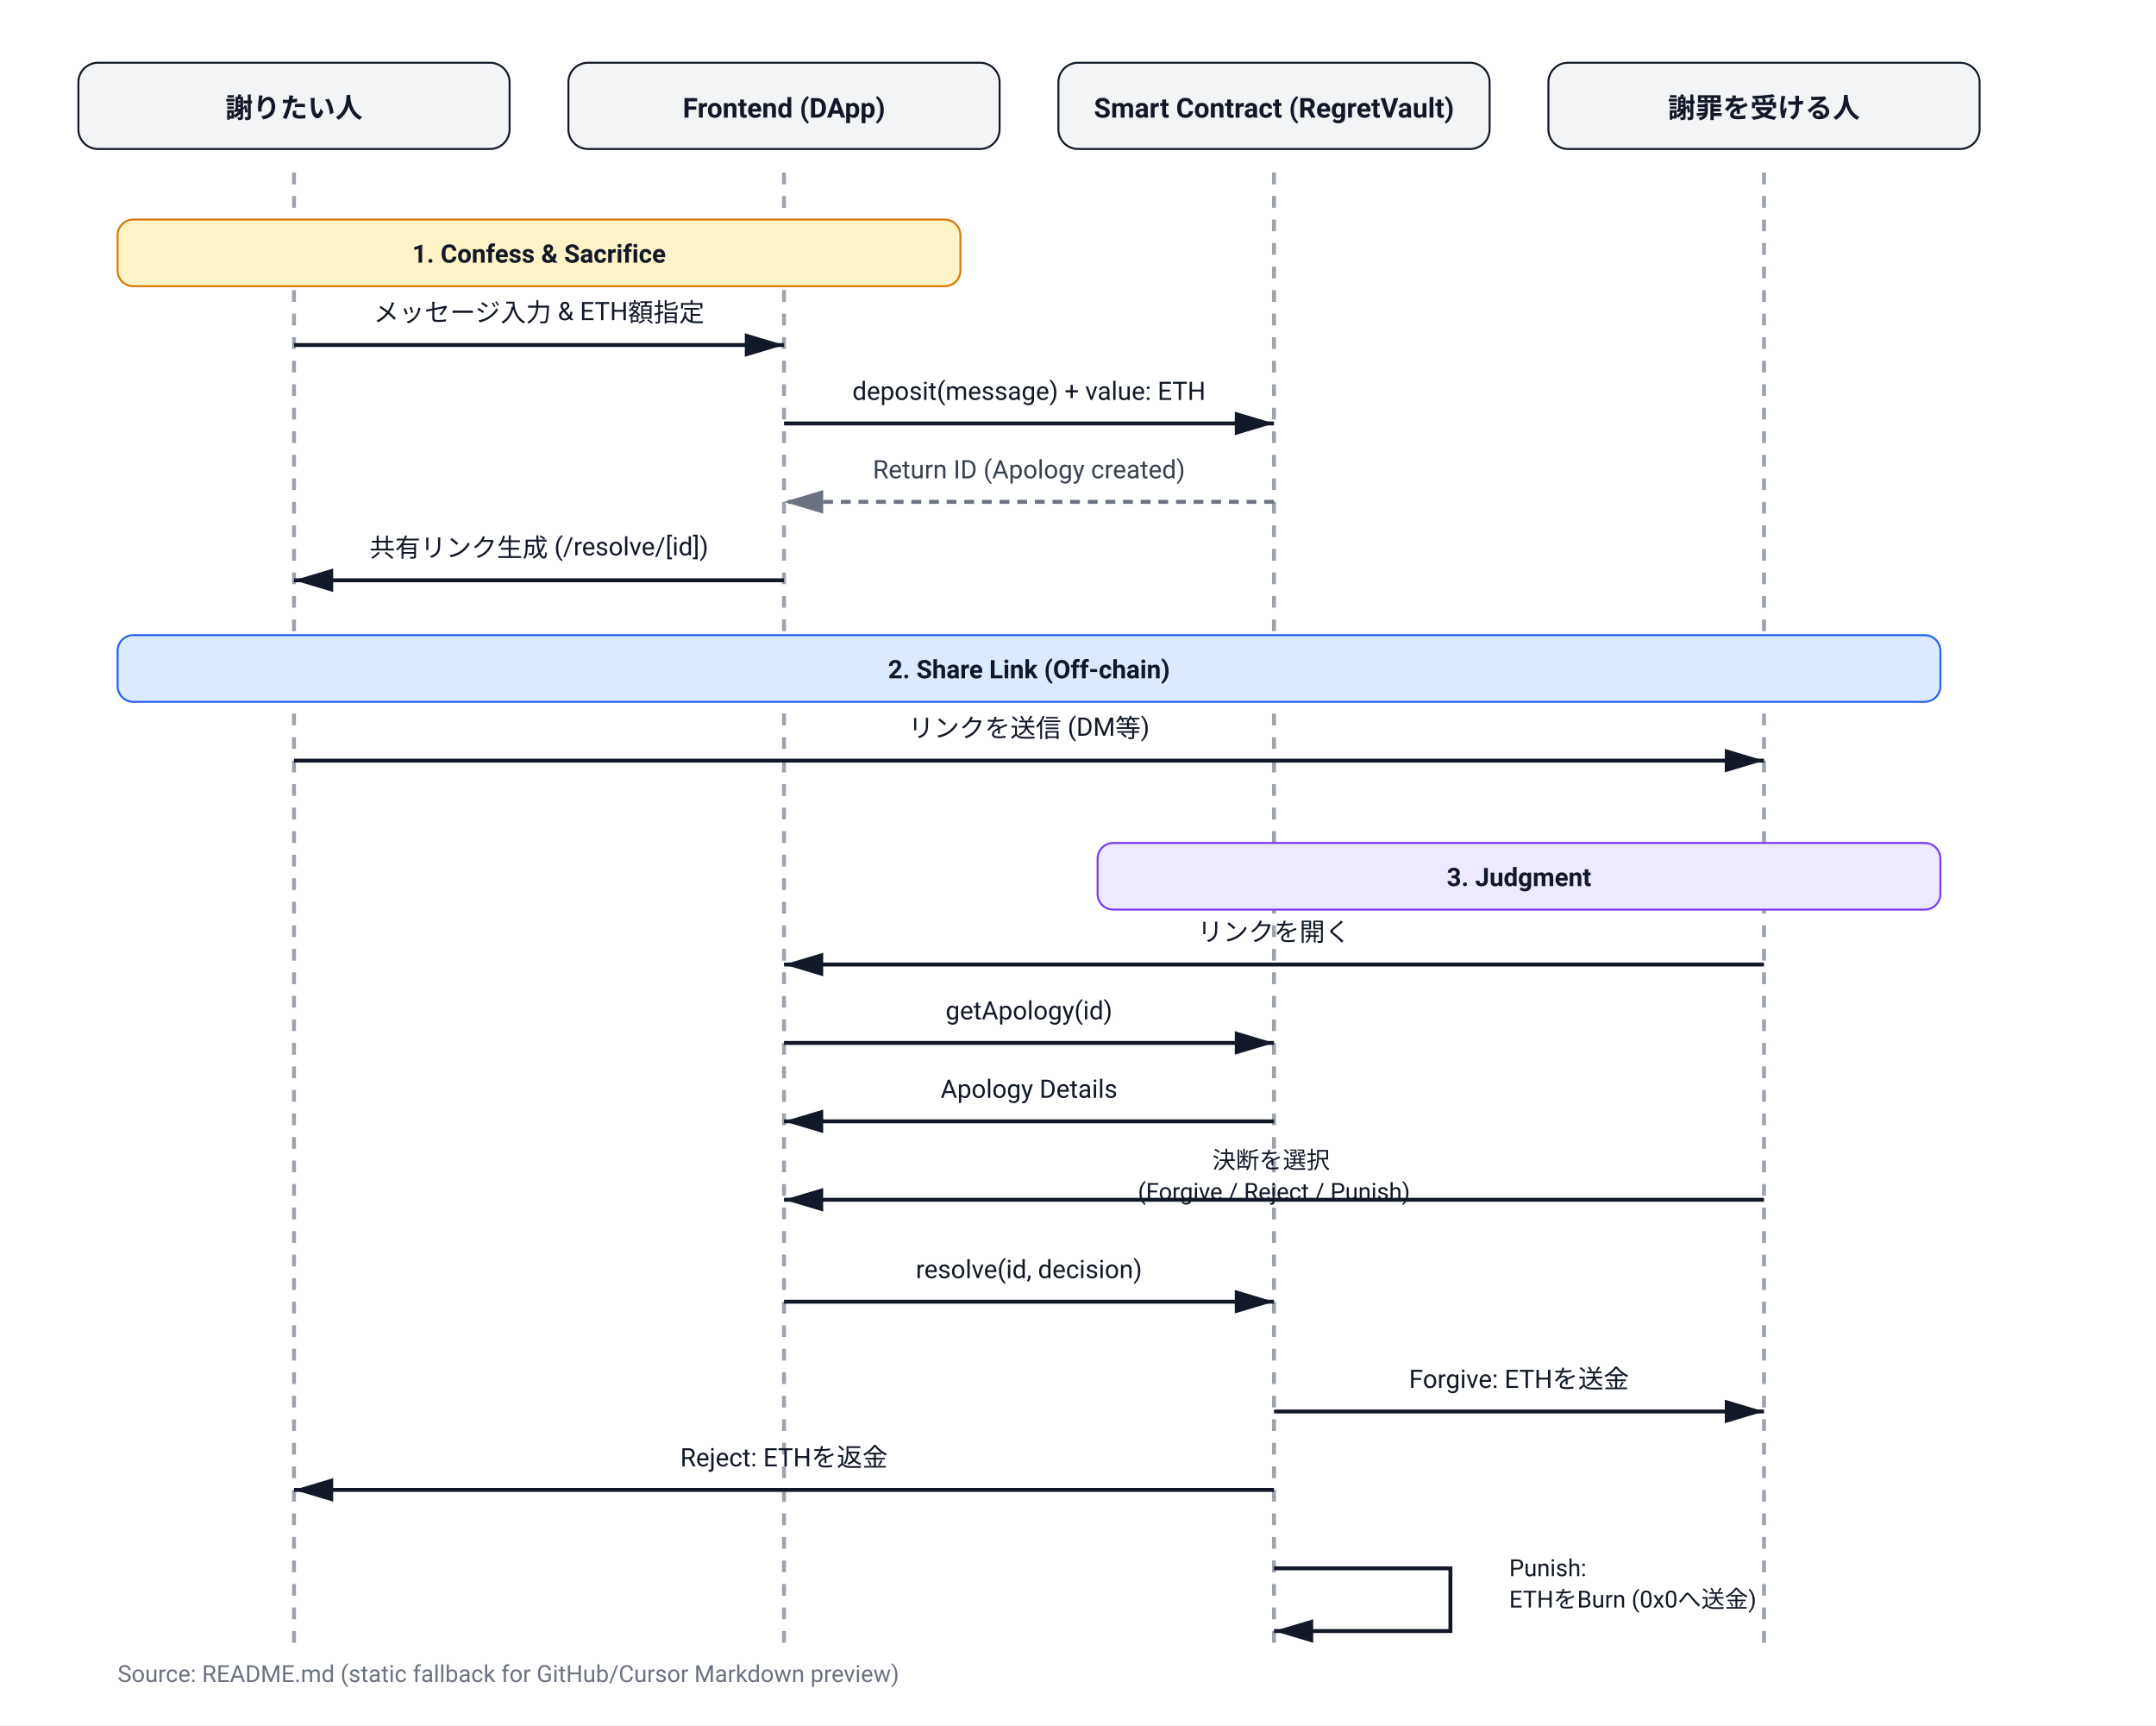
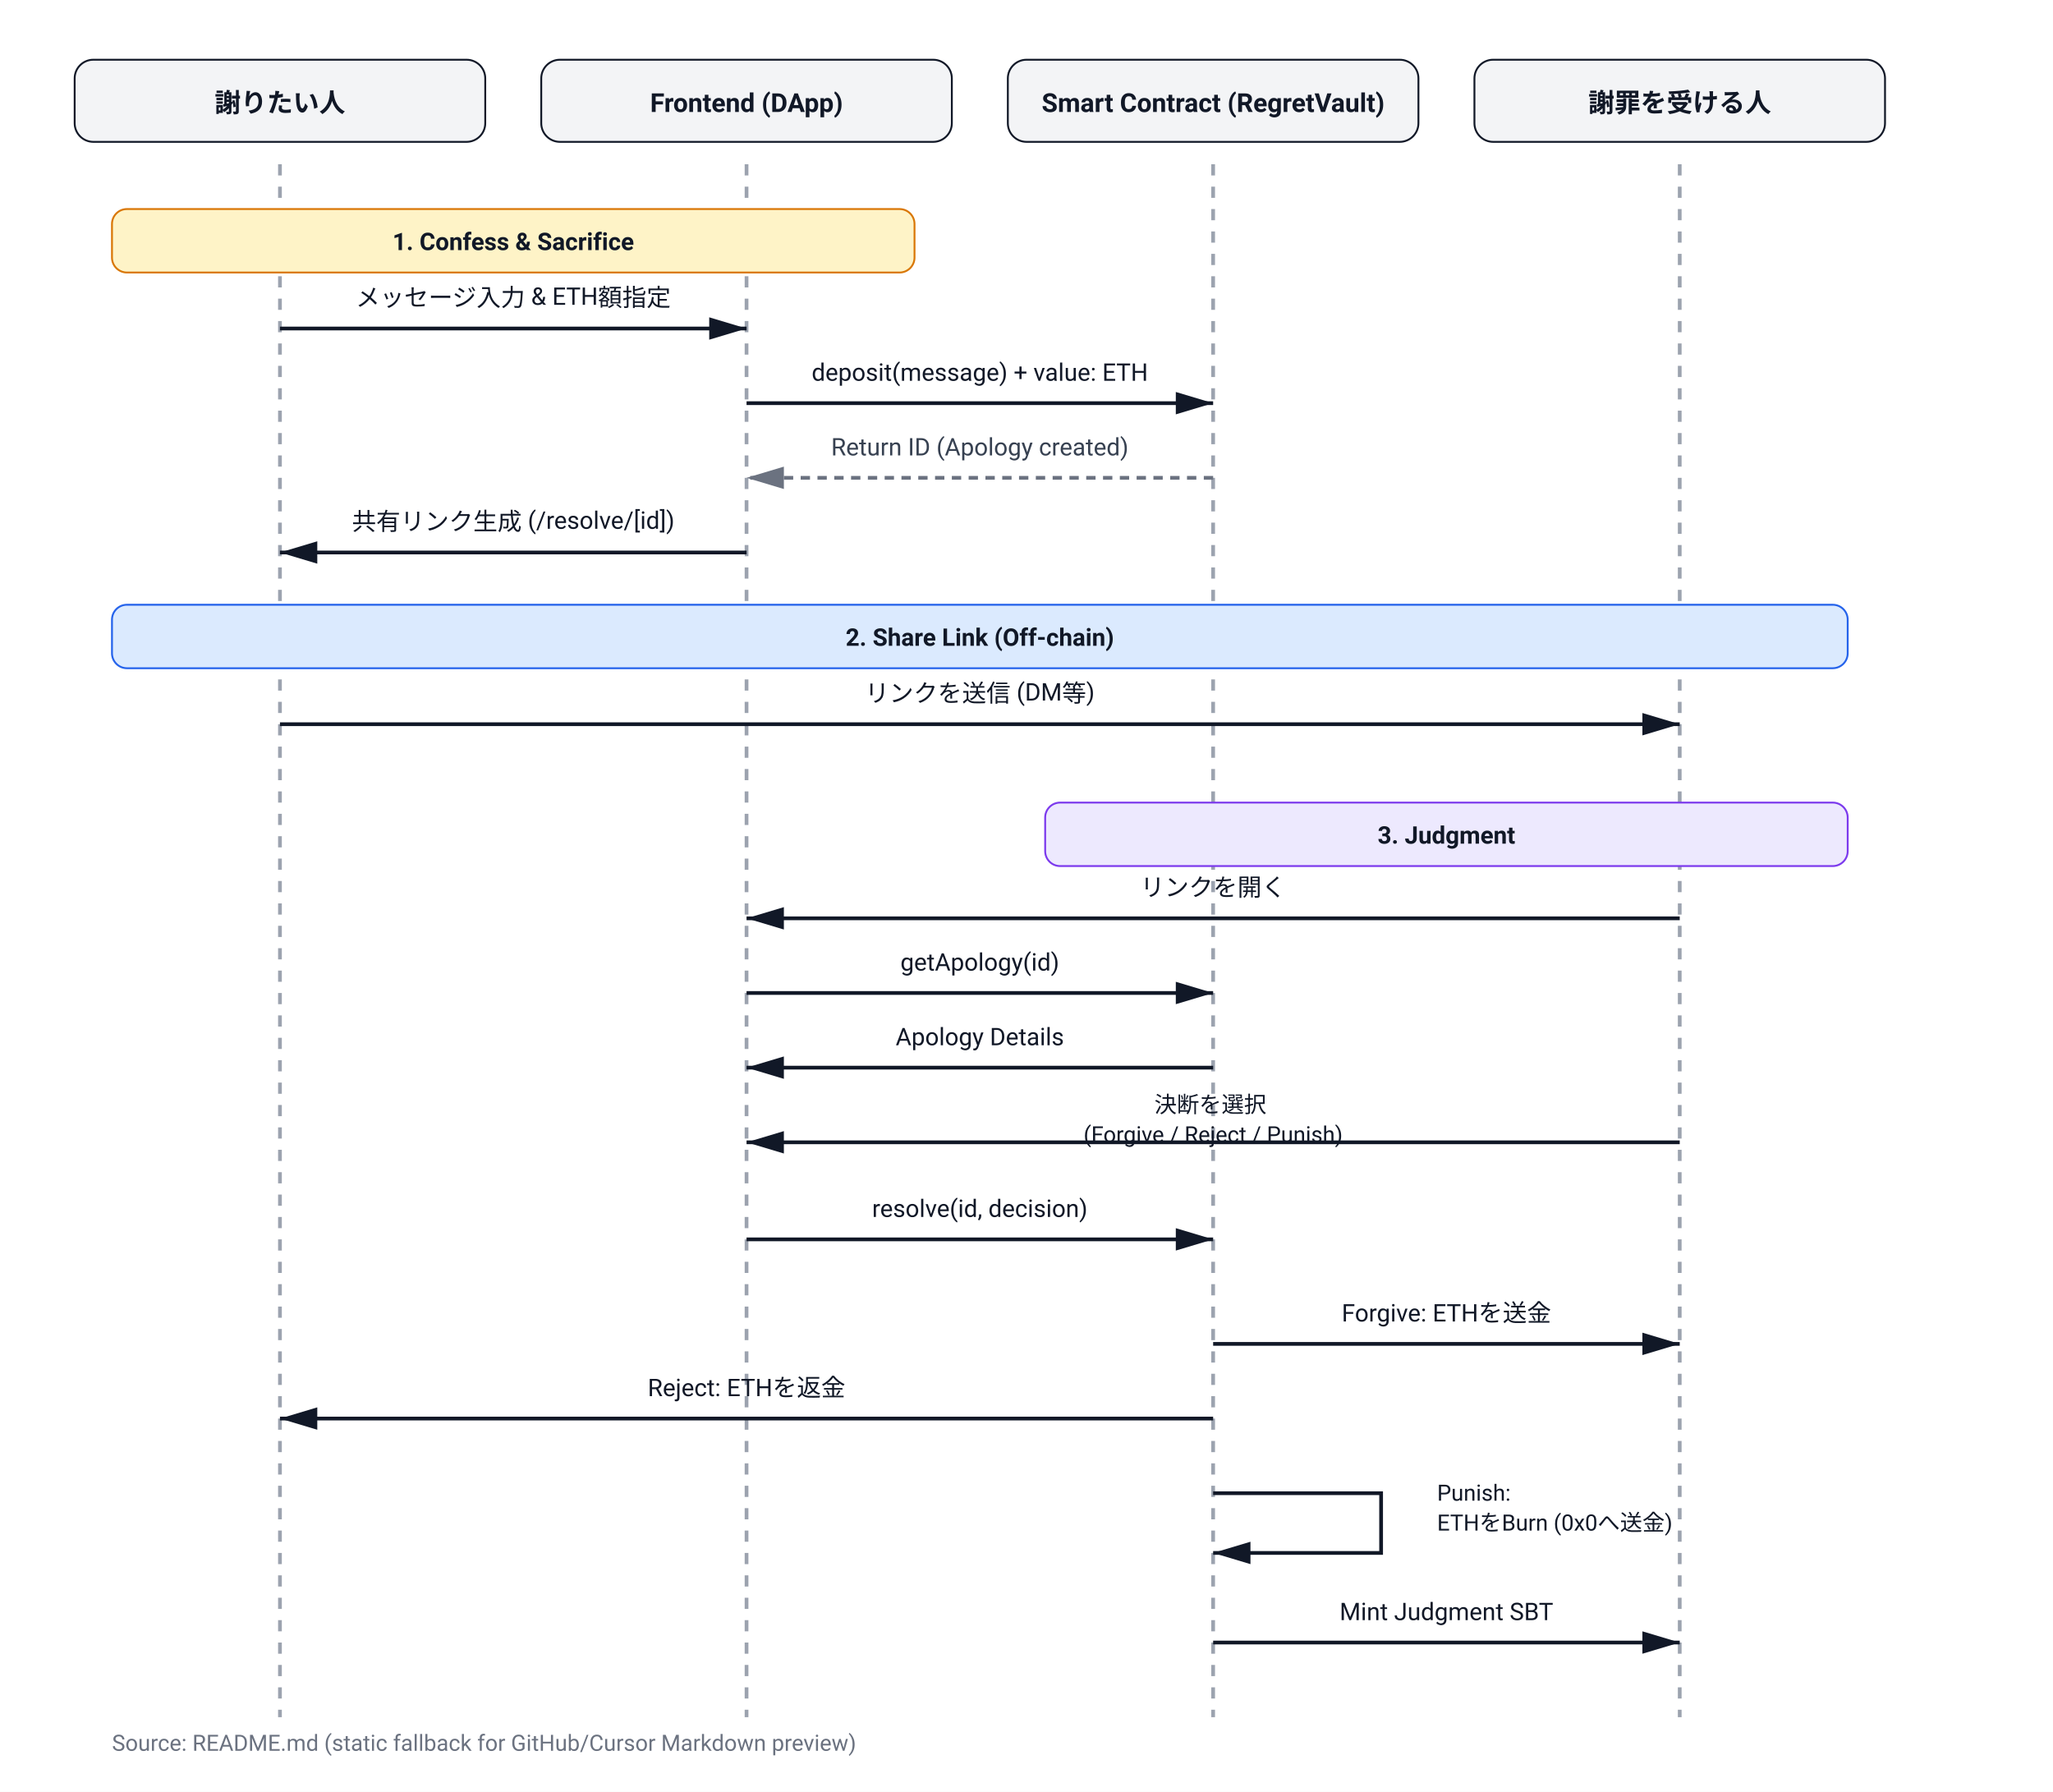
- <svg xmlns="http://www.w3.org/2000/svg" width="1100" height="880" viewBox="0 0 1100 880" role="img" aria-labelledby="title desc">
+ <svg xmlns="http://www.w3.org/2000/svg" width="1100" height="960" viewBox="0 0 1100 960" role="img" aria-labelledby="title desc">
  <defs>
    <marker id="arrow" markerWidth="10" markerHeight="10" refX="10" refY="3" orient="auto" markerUnits="strokeWidth">
      <path d="M0,0 L10,3 L0,6 Z" fill="#111827" />
    </marker>
    <marker id="arrowMuted" markerWidth="10" markerHeight="10" refX="10" refY="3" orient="auto" markerUnits="strokeWidth">
      <path d="M0,0 L10,3 L0,6 Z" fill="#6B7280" />
    </marker>
  </defs>
-   <rect x="0" y="0" width="1100" height="880" fill="#FFFFFF" />
+   <rect x="0" y="0" width="1100" height="960" fill="#FFFFFF" />
  <g font-family="system-ui, -apple-system, Segoe UI, Roboto, Helvetica, Arial, sans-serif" fill="#111827">
    <g>
      <rect x="40" y="32" width="220" height="44" rx="10" fill="#F3F4F6" stroke="#111827" />
      <text x="150" y="60" font-size="14" font-weight="700" text-anchor="middle">謝りたい人</text>
    </g>
    <g>
      <rect x="290" y="32" width="220" height="44" rx="10" fill="#F3F4F6" stroke="#111827" />
      <text x="400" y="60" font-size="14" font-weight="700" text-anchor="middle">Frontend (DApp)</text>
    </g>
    <g>
      <rect x="540" y="32" width="220" height="44" rx="10" fill="#F3F4F6" stroke="#111827" />
      <text x="650" y="60" font-size="14" font-weight="700" text-anchor="middle">Smart Contract (RegretVault)</text>
    </g>
    <g>
      <rect x="790" y="32" width="220" height="44" rx="10" fill="#F3F4F6" stroke="#111827" />
      <text x="900" y="60" font-size="14" font-weight="700" text-anchor="middle">謝罪を受ける人</text>
    </g>
  </g>
  <g stroke="#9CA3AF" stroke-width="2" stroke-dasharray="6 6">
-     <line x1="150" y1="88" x2="150" y2="840" />
-     <line x1="400" y1="88" x2="400" y2="840" />
-     <line x1="650" y1="88" x2="650" y2="840" />
-     <line x1="900" y1="88" x2="900" y2="840" />
+     <line x1="150" y1="88" x2="150" y2="920" />
+     <line x1="400" y1="88" x2="400" y2="920" />
+     <line x1="650" y1="88" x2="650" y2="920" />
+     <line x1="900" y1="88" x2="900" y2="920" />
  </g>
  <g font-family="system-ui, -apple-system, Segoe UI, Roboto, Helvetica, Arial, sans-serif" font-size="13" fill="#111827">
    <g>
      <rect x="60" y="112" width="430" height="34" rx="8" fill="#FEF3C7" stroke="#D97706" />
      <text x="275" y="134" font-weight="700" text-anchor="middle">1. Confess &amp; Sacrifice</text>
    </g>
    <g>
      <rect x="60" y="324" width="930" height="34" rx="8" fill="#DBEAFE" stroke="#2563EB" />
      <text x="525" y="346" font-weight="700" text-anchor="middle">2. Share Link (Off-chain)</text>
    </g>
    <g>
      <rect x="560" y="430" width="430" height="34" rx="8" fill="#EDE9FE" stroke="#7C3AED" />
      <text x="775" y="452" font-weight="700" text-anchor="middle">3. Judgment</text>
    </g>
  </g>
  <g font-family="system-ui, -apple-system, Segoe UI, Roboto, Helvetica, Arial, sans-serif" fill="#111827">
    <line x1="150" y1="176" x2="400" y2="176" stroke="#111827" stroke-width="2" marker-end="url(#arrow)" />
    <text x="275" y="164" font-size="13" text-anchor="middle">メッセージ入力 &amp; ETH額指定</text>
    <line x1="400" y1="216" x2="650" y2="216" stroke="#111827" stroke-width="2" marker-end="url(#arrow)" />
    <text x="525" y="204" font-size="13" text-anchor="middle">deposit(message) + value: ETH</text>
    <line x1="650" y1="256" x2="400" y2="256" stroke="#6B7280" stroke-width="2" stroke-dasharray="5 4" marker-end="url(#arrowMuted)" />
    <text x="525" y="244" font-size="13" fill="#374151" text-anchor="middle">Return ID (Apology created)</text>
    <line x1="400" y1="296" x2="150" y2="296" stroke="#111827" stroke-width="2" marker-end="url(#arrow)" />
    <text x="275" y="284" font-size="13" text-anchor="middle">共有リンク生成 (/resolve/[id])</text>
    <line x1="150" y1="388" x2="900" y2="388" stroke="#111827" stroke-width="2" marker-end="url(#arrow)" />
    <text x="525" y="376" font-size="13" text-anchor="middle">リンクを送信 (DM等)</text>
    <line x1="900" y1="492" x2="400" y2="492" stroke="#111827" stroke-width="2" marker-end="url(#arrow)" />
    <text x="650" y="480" font-size="13" text-anchor="middle">リンクを開く</text>
    <line x1="400" y1="532" x2="650" y2="532" stroke="#111827" stroke-width="2" marker-end="url(#arrow)" />
    <text x="525" y="520" font-size="13" text-anchor="middle">getApology(id)</text>
    <line x1="650" y1="572" x2="400" y2="572" stroke="#111827" stroke-width="2" marker-end="url(#arrow)" />
    <text x="525" y="560" font-size="13" text-anchor="middle">Apology Details</text>
    <line x1="900" y1="612" x2="400" y2="612" stroke="#111827" stroke-width="2" marker-end="url(#arrow)" />
    <text x="650" y="596" font-size="12" text-anchor="middle">
      <tspan x="650" dy="0">決断を選択</tspan>
      <tspan x="650" dy="16">(Forgive / Reject / Punish)</tspan>
    </text>
    <line x1="400" y1="664" x2="650" y2="664" stroke="#111827" stroke-width="2" marker-end="url(#arrow)" />
    <text x="525" y="652" font-size="13" text-anchor="middle">resolve(id, decision)</text>
    <line x1="650" y1="720" x2="900" y2="720" stroke="#111827" stroke-width="2" marker-end="url(#arrow)" />
    <text x="775" y="708" font-size="13" text-anchor="middle">Forgive: ETHを送金</text>
    <line x1="650" y1="760" x2="150" y2="760" stroke="#111827" stroke-width="2" marker-end="url(#arrow)" />
    <text x="400" y="748" font-size="13" text-anchor="middle">Reject: ETHを返金</text>
    <path d="M650 800 H740 V832 H650" fill="none" stroke="#111827" stroke-width="2" marker-end="url(#arrow)" />
    <text x="770" y="804" font-size="12" text-anchor="start">
      <tspan x="770" dy="0">Punish:</tspan>
      <tspan x="770" dy="16">ETHをBurn (0x0へ送金)</tspan>
    </text>
+     <line x1="650" y1="880" x2="900" y2="880" stroke="#111827" stroke-width="2" marker-end="url(#arrow)" />
+     <text x="775" y="868" font-size="13" text-anchor="middle">Mint Judgment SBT</text>
  </g>
-   <text x="60" y="858" font-family="system-ui, -apple-system, Segoe UI, Roboto, Helvetica, Arial, sans-serif" font-size="12" fill="#6B7280">
+   <text x="60" y="938" font-family="system-ui, -apple-system, Segoe UI, Roboto, Helvetica, Arial, sans-serif" font-size="12" fill="#6B7280">
    Source: README.md (static fallback for GitHub/Cursor Markdown preview)
  </text>
</svg>
